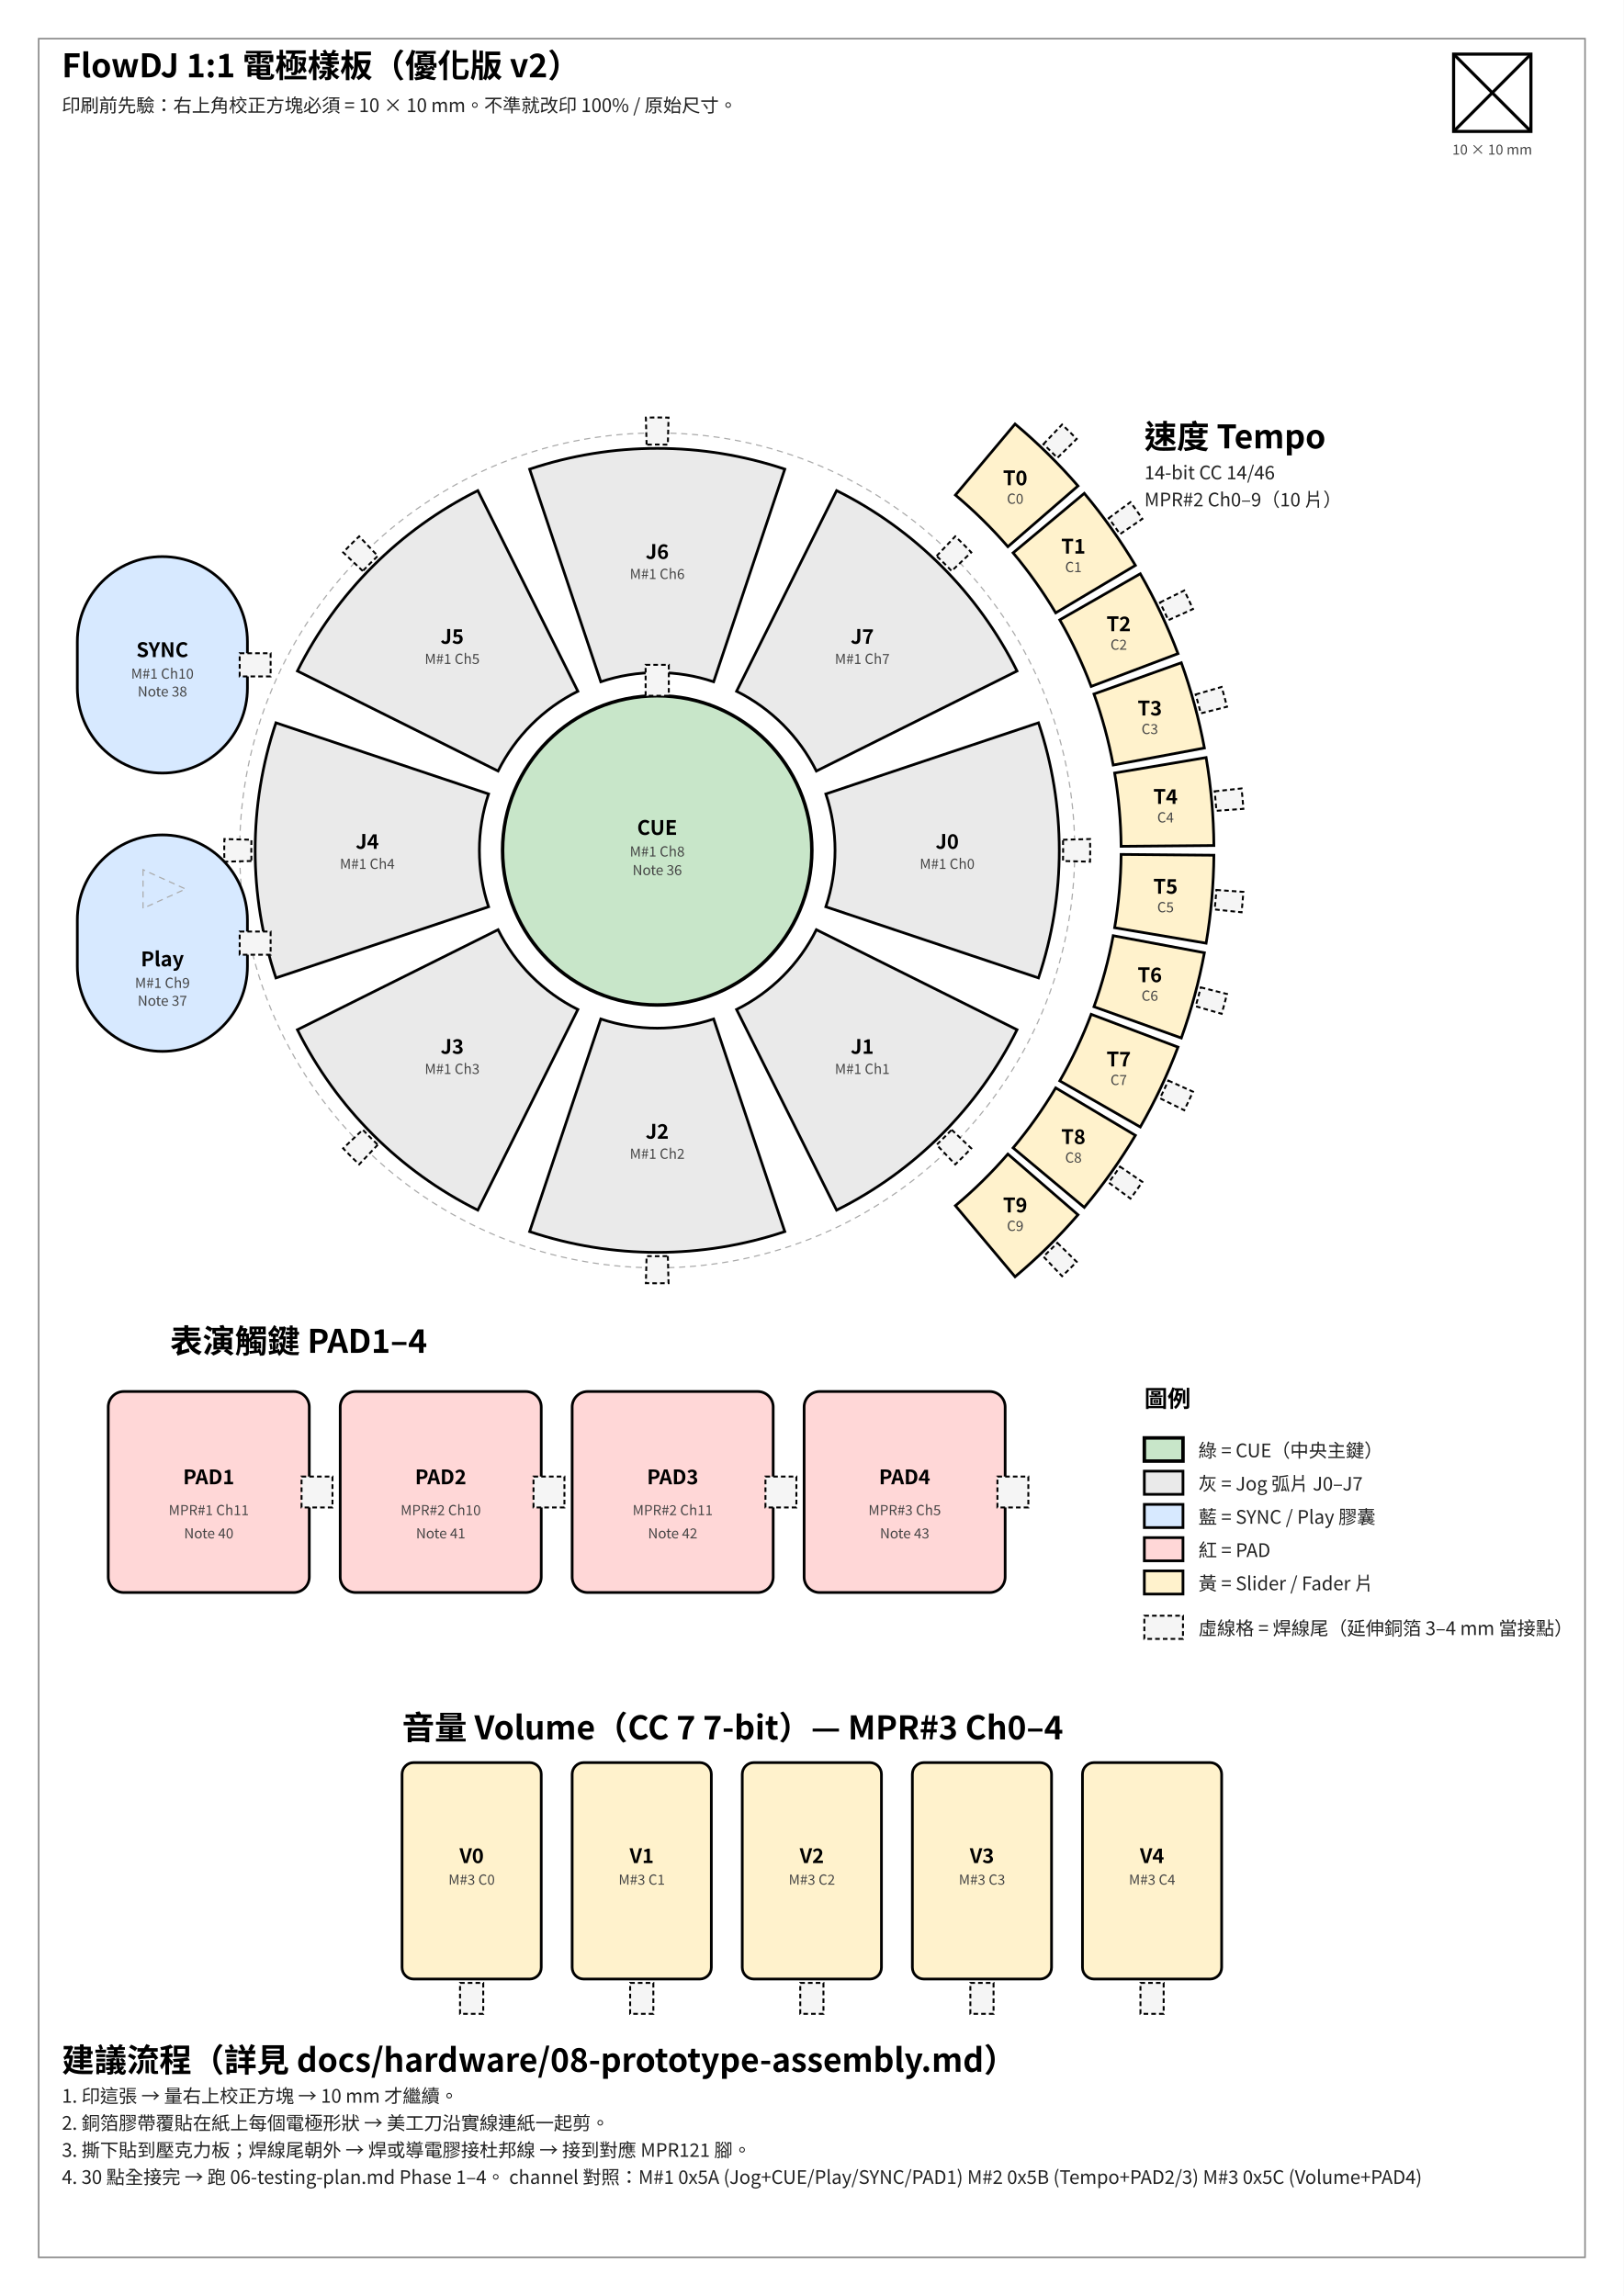
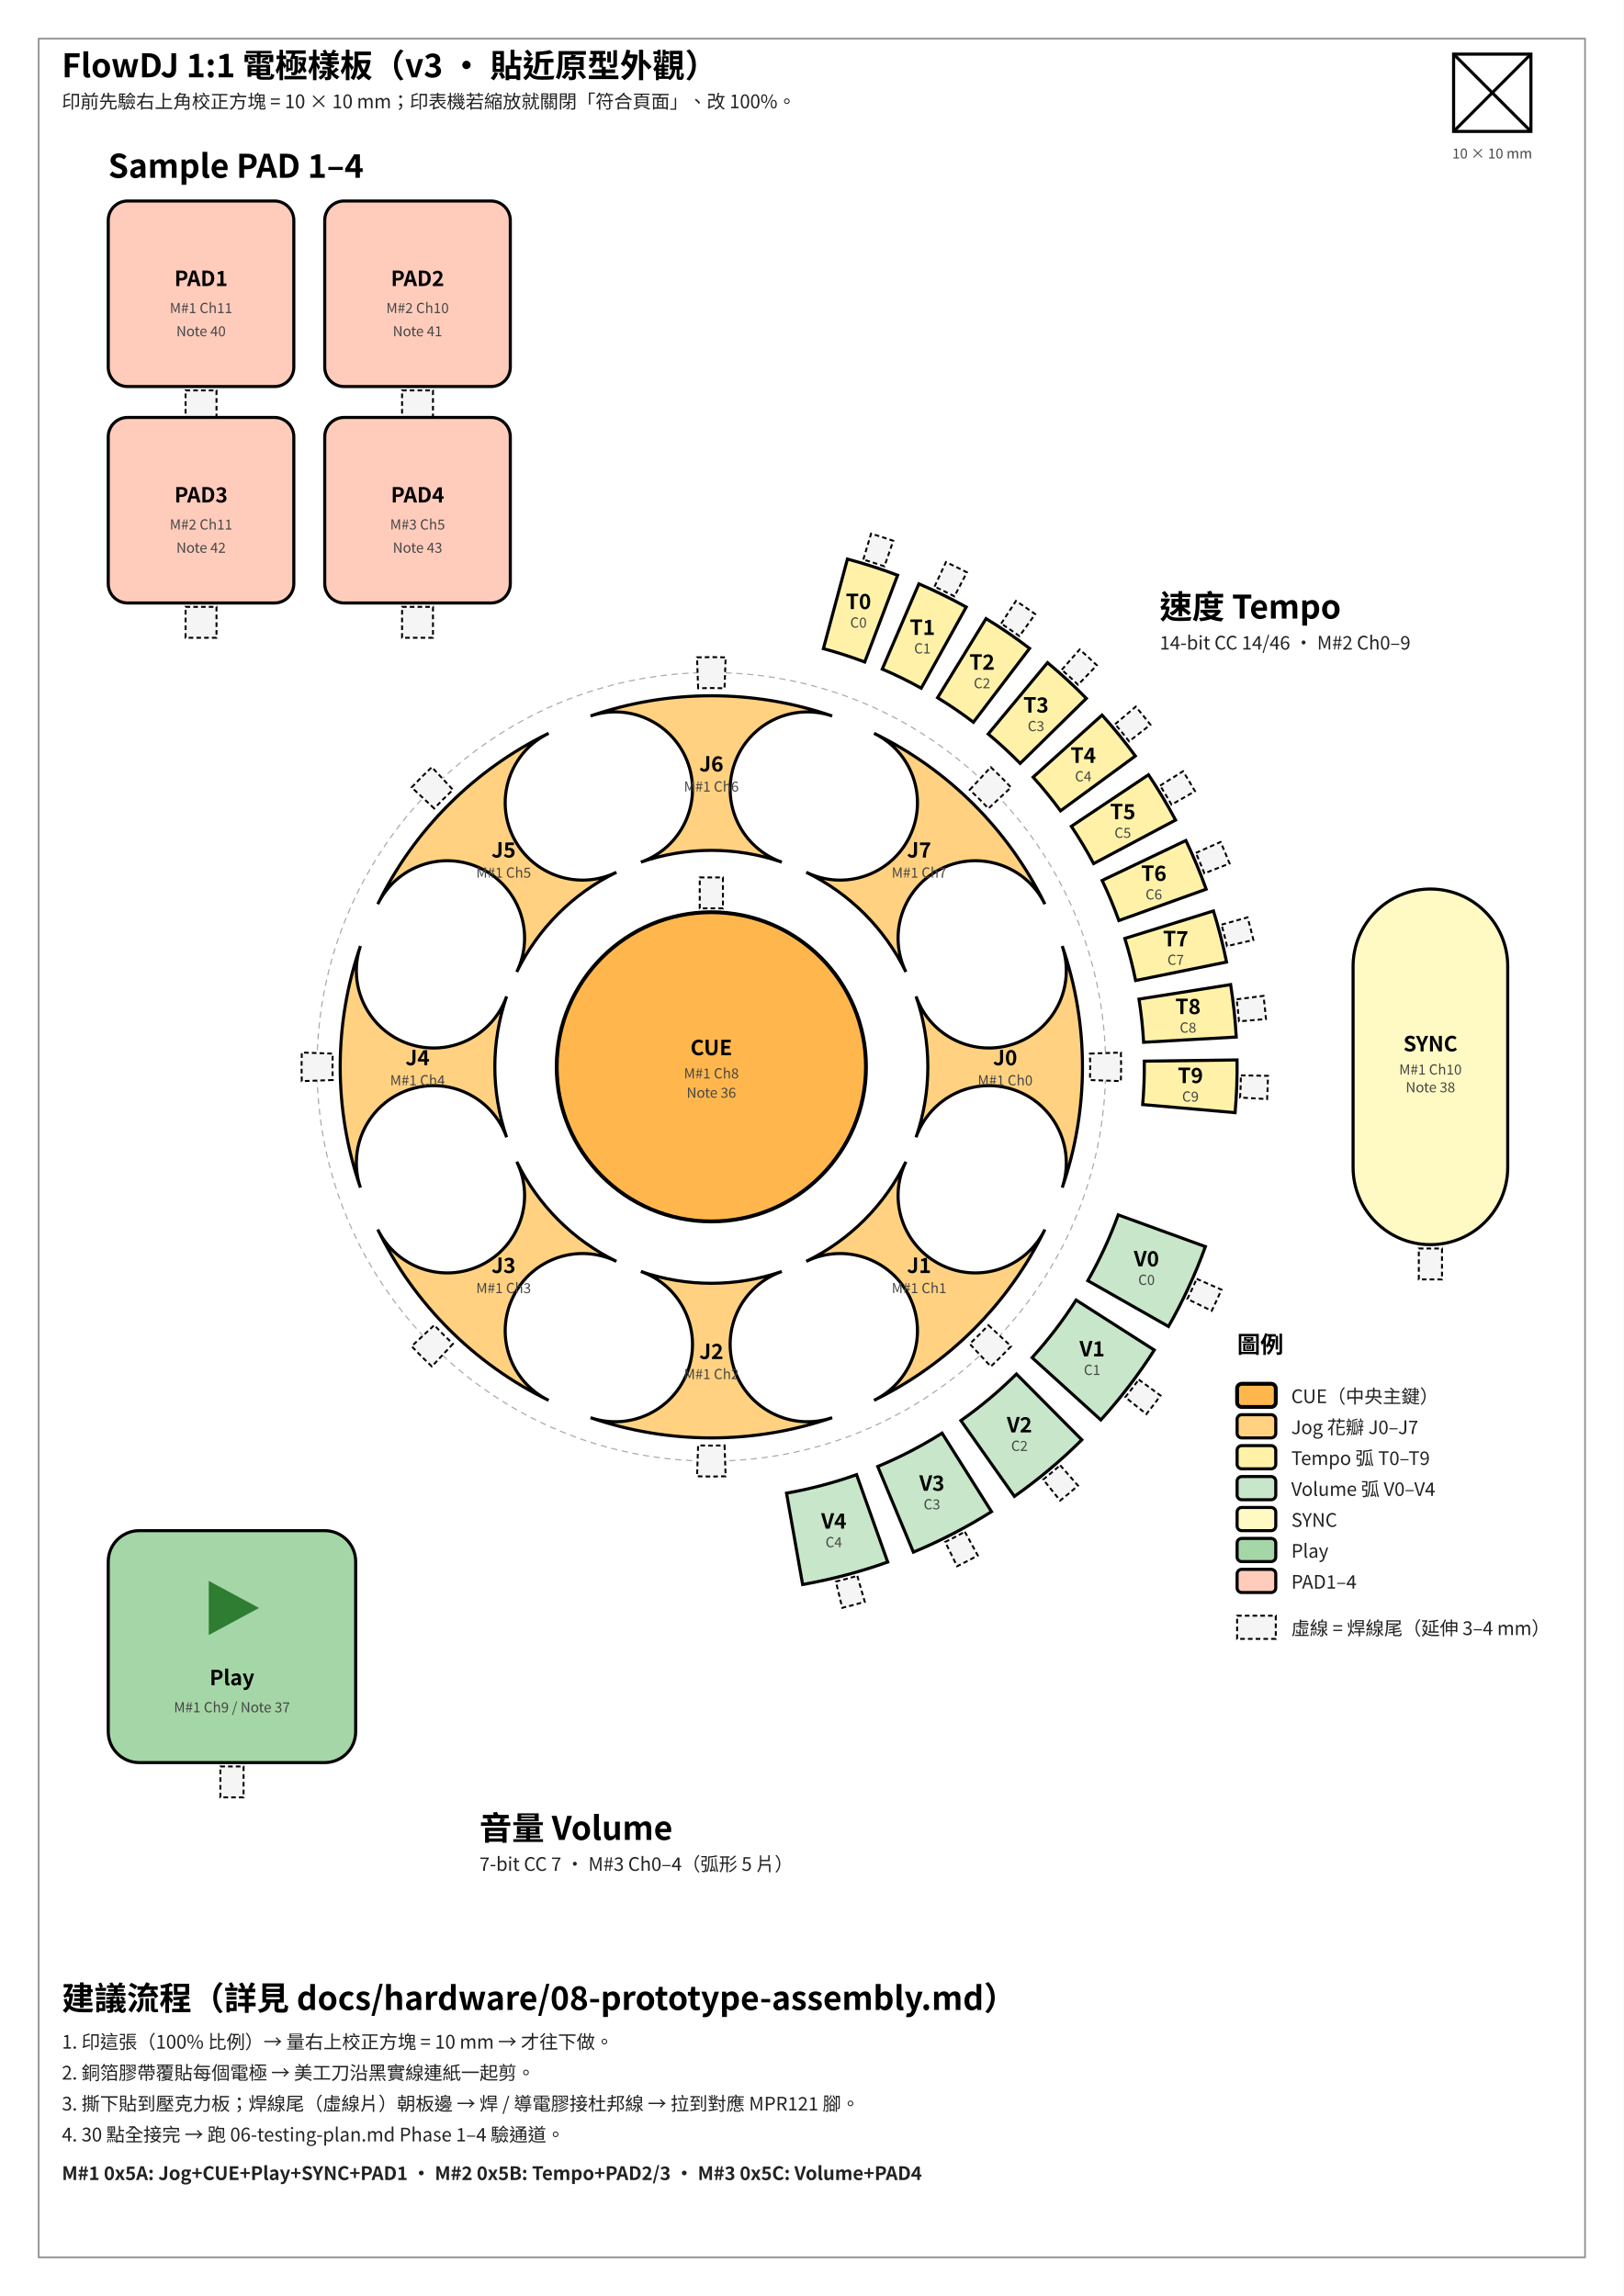
<svg xmlns="http://www.w3.org/2000/svg" width="210mm" height="297mm" viewBox="0 0 210 297" font-family="Noto Sans CJK TC, Noto Sans TC, PingFang TC, Microsoft JhengHei, Helvetica, Arial, sans-serif">
  <rect x="0" y="0" width="210" height="297" fill="#ffffff" />
  <style>
-     .cut    { fill: none;       stroke: #000; stroke-width: 0.35; }
-     .pad    { fill: #fff2cc;    stroke: #000; stroke-width: 0.35; }
-     .pad-b  { fill: #d7e9ff;    stroke: #000; stroke-width: 0.35; }
-     .pad-p  { fill: #ffd7d7;    stroke: #000; stroke-width: 0.35; }
-     .pad-j  { fill: #eaeaea;    stroke: #000; stroke-width: 0.35; }
-     .pad-cue{ fill: #c8e6c9;    stroke: #000; stroke-width: 0.45; }
-     .tail   { fill: #f5f5f5;    stroke: #000; stroke-width: 0.25; stroke-dasharray: 0.6,0.4; }
-     .frame  { fill: none;       stroke: #888; stroke-width: 0.2; }
-     .calib  { fill: none;       stroke: #000; stroke-width: 0.4; }
-     .hint   { stroke: #aaa;     stroke-width: 0.15; stroke-dasharray: 0.8,0.6; fill: none; }
-     .lbl    { font-size: 2.6px; text-anchor: middle; fill: #000; font-weight: 600; }
-     .lbl-sm { font-size: 1.8px; text-anchor: middle; fill: #444; }
-     .title  { font-size: 4.2px; font-weight: 700; fill: #000; }
-     .body   { font-size: 2.4px; fill: #222; }
-     .legend-title { font-size: 3px; font-weight: 700; fill: #000; }
+     .pad-cue  { fill: #ffb74d; stroke: #000; stroke-width: 0.5; }
+     .pad-jog  { fill: #ffd180; stroke: #000; stroke-width: 0.4; }
+     .pad-tempo{ fill: #fff2a8; stroke: #000; stroke-width: 0.4; }
+     .pad-vol  { fill: #c8e6c9; stroke: #000; stroke-width: 0.4; }
+     .pad-btn  { fill: #fff9c4; stroke: #000; stroke-width: 0.4; }
+     .pad-play { fill: #a5d6a7; stroke: #000; stroke-width: 0.4; }
+     .pad-p    { fill: #ffccbc; stroke: #000; stroke-width: 0.4; }
+     .tail     { fill: #f5f5f5; stroke: #000; stroke-width: 0.25; stroke-dasharray: 0.6,0.4; }
+     .frame    { fill: none;    stroke: #888; stroke-width: 0.2; }
+     .calib    { fill: none;    stroke: #000; stroke-width: 0.4; }
+     .hint     { fill: none;    stroke: #aaa; stroke-width: 0.15; stroke-dasharray: 0.8,0.6; }
+     .lbl      { font-size: 2.7px; text-anchor: middle; fill: #000; font-weight: 700; }
+     .lbl-sm   { font-size: 1.8px; text-anchor: middle; fill: #444; }
+     .title    { font-size: 4.2px; font-weight: 700; fill: #000; }
+     .body     { font-size: 2.4px; fill: #222; }
+     .legend-title { font-size: 3px;   font-weight: 700; fill: #000; }
+     .tri      { fill: #2e7d32; stroke: none; }
  </style>
-   <text class="title" x="8" y="10">FlowDJ 1:1 電極樣板（優化版 v2）</text>
-   <text class="body" x="8" y="14.5">印刷前先驗：右上角校正方塊必須 = 10 × 10 mm。不準就改印 100% / 原始尺寸。</text>
+   <text class="title" x="8" y="10">FlowDJ 1:1 電極樣板（v3 · 貼近原型外觀）</text>
+   <text class="body" x="8" y="14">印前先驗右上角校正方塊 = 10 × 10 mm；印表機若縮放就關閉「符合頁面」、改 100%。</text>
  <g id="calibration">
    <rect class="calib" x="188" y="7" width="10" height="10" />
    <line class="calib" x1="188" y1="7" x2="198" y2="17" />
    <line class="calib" x1="198" y1="7" x2="188" y2="17" />
-     <text class="lbl-sm" x="193" y="20">10 × 10 mm</text>
+     <text class="lbl-sm" x="193" y="20.5">10 × 10 mm</text>
+   </g>
+   <g id="pads">
+     <text class="title" x="14.0" y="23.0">Sample PAD 1–4</text>
+     <rect class="pad-p" x="14.0" y="26.0" width="24.0" height="24.0" rx="2.5" ry="2.5" />
+     <rect class="tail" x="24.00" y="50.50" width="4" height="4" />
+     <text class="lbl" x="26.00" y="37.00">PAD1</text>
+     <text class="lbl-sm" x="26.00" y="40.50">M#1 Ch11</text>
+     <text class="lbl-sm" x="26.00" y="43.50">Note 40</text>
+     <rect class="pad-p" x="42.0" y="26.0" width="24.0" height="24.0" rx="2.5" ry="2.5" />
+     <rect class="tail" x="52.00" y="50.50" width="4" height="4" />
+     <text class="lbl" x="54.00" y="37.00">PAD2</text>
+     <text class="lbl-sm" x="54.00" y="40.50">M#2 Ch10</text>
+     <text class="lbl-sm" x="54.00" y="43.50">Note 41</text>
+     <rect class="pad-p" x="14.0" y="54.0" width="24.0" height="24.0" rx="2.5" ry="2.5" />
+     <rect class="tail" x="24.00" y="78.50" width="4" height="4" />
+     <text class="lbl" x="26.00" y="65.00">PAD3</text>
+     <text class="lbl-sm" x="26.00" y="68.50">M#2 Ch11</text>
+     <text class="lbl-sm" x="26.00" y="71.50">Note 42</text>
+     <rect class="pad-p" x="42.0" y="54.0" width="24.0" height="24.0" rx="2.5" ry="2.5" />
+     <rect class="tail" x="52.00" y="78.50" width="4" height="4" />
+     <text class="lbl" x="54.00" y="65.00">PAD4</text>
+     <text class="lbl-sm" x="54.00" y="68.50">M#3 Ch5</text>
+     <text class="lbl-sm" x="54.00" y="71.50">Note 43</text>
  </g>
  <g id="jog">
-     <circle class="hint" cx="85.0" cy="110.0" r="54.0" />
-     <path class="pad-j" d="M 106.811 102.702 L 134.313 93.500 A 52.000 52.000 0 0 1 134.313 126.500 L 106.811 117.298 A 23.000 23.000 0 0 0 106.811 102.702 Z" />
-     <path class="tail" d="M 137.482 108.626 L 140.981 108.534 A 56.000 56.000 0 0 1 140.981 111.466 L 137.482 111.374 A 52.500 52.500 0 0 0 137.482 108.626 Z" />
-     <text class="lbl" x="122.50" y="109.80">J0</text>
-     <text class="lbl-sm" x="122.50" y="112.40">M#1 Ch0</text>
-     <path class="pad-j" d="M 105.583 120.263 L 131.537 133.202 A 52.000 52.000 0 0 1 108.202 156.537 L 95.263 130.583 A 23.000 23.000 0 0 0 105.583 120.263 Z" />
-     <path class="tail" d="M 123.082 146.139 L 125.621 148.548 A 56.000 56.000 0 0 1 123.548 150.621 L 121.139 148.082 A 52.500 52.500 0 0 0 123.082 146.139 Z" />
-     <text class="lbl" x="111.52" y="136.32">J1</text>
-     <text class="lbl-sm" x="111.52" y="138.92">M#1 Ch1</text>
-     <path class="pad-j" d="M 92.298 131.811 L 101.500 159.313 A 52.000 52.000 0 0 1 68.500 159.313 L 77.702 131.811 A 23.000 23.000 0 0 0 92.298 131.811 Z" />
-     <path class="tail" d="M 86.374 162.482 L 86.466 165.981 A 56.000 56.000 0 0 1 83.534 165.981 L 83.626 162.482 A 52.500 52.500 0 0 0 86.374 162.482 Z" />
-     <text class="lbl" x="85.00" y="147.30">J2</text>
-     <text class="lbl-sm" x="85.00" y="149.90">M#1 Ch2</text>
-     <path class="pad-j" d="M 74.737 130.583 L 61.798 156.537 A 52.000 52.000 0 0 1 38.463 133.202 L 64.417 120.263 A 23.000 23.000 0 0 0 74.737 130.583 Z" />
-     <path class="tail" d="M 48.861 148.082 L 46.452 150.621 A 56.000 56.000 0 0 1 44.379 148.548 L 46.918 146.139 A 52.500 52.500 0 0 0 48.861 148.082 Z" />
-     <text class="lbl" x="58.48" y="136.32">J3</text>
-     <text class="lbl-sm" x="58.48" y="138.92">M#1 Ch3</text>
-     <path class="pad-j" d="M 63.189 117.298 L 35.687 126.500 A 52.000 52.000 0 0 1 35.687 93.500 L 63.189 102.702 A 23.000 23.000 0 0 0 63.189 117.298 Z" />
-     <path class="tail" d="M 32.518 111.374 L 29.019 111.466 A 56.000 56.000 0 0 1 29.019 108.534 L 32.518 108.626 A 52.500 52.500 0 0 0 32.518 111.374 Z" />
-     <text class="lbl" x="47.50" y="109.80">J4</text>
-     <text class="lbl-sm" x="47.50" y="112.40">M#1 Ch4</text>
-     <path class="pad-j" d="M 64.417 99.737 L 38.463 86.798 A 52.000 52.000 0 0 1 61.798 63.463 L 74.737 89.417 A 23.000 23.000 0 0 0 64.417 99.737 Z" />
-     <path class="tail" d="M 46.918 73.861 L 44.379 71.452 A 56.000 56.000 0 0 1 46.452 69.379 L 48.861 71.918 A 52.500 52.500 0 0 0 46.918 73.861 Z" />
-     <text class="lbl" x="58.48" y="83.28">J5</text>
-     <text class="lbl-sm" x="58.48" y="85.88">M#1 Ch5</text>
-     <path class="pad-j" d="M 77.702 88.189 L 68.500 60.687 A 52.000 52.000 0 0 1 101.500 60.687 L 92.298 88.189 A 23.000 23.000 0 0 0 77.702 88.189 Z" />
-     <path class="tail" d="M 83.626 57.518 L 83.534 54.019 A 56.000 56.000 0 0 1 86.466 54.019 L 86.374 57.518 A 52.500 52.500 0 0 0 83.626 57.518 Z" />
-     <text class="lbl" x="85.00" y="72.30">J6</text>
-     <text class="lbl-sm" x="85.00" y="74.90">M#1 Ch6</text>
-     <path class="pad-j" d="M 95.263 89.417 L 108.202 63.463 A 52.000 52.000 0 0 1 131.537 86.798 L 105.583 99.737 A 23.000 23.000 0 0 0 95.263 89.417 Z" />
-     <path class="tail" d="M 121.139 71.918 L 123.548 69.379 A 56.000 56.000 0 0 1 125.621 71.452 L 123.082 73.861 A 52.500 52.500 0 0 0 121.139 71.918 Z" />
-     <text class="lbl" x="111.52" y="83.28">J7</text>
-     <text class="lbl-sm" x="111.52" y="85.88">M#1 Ch7</text>
-     <circle class="pad-cue" cx="85.0" cy="110.0" r="20.0" />
-     <rect class="tail" x="83.50" y="86.00" width="3" height="4" />
-     <text class="lbl" x="85.0" y="108.00">CUE</text>
-     <text class="lbl-sm" x="85.0" y="110.80">M#1 Ch8</text>
-     <text class="lbl-sm" x="85.0" y="113.20">Note 36</text>
+     <circle class="hint" cx="92.0" cy="138.0" r="51.0" />
+     <path class="pad-jog" d="M 118.475 128.884 A 10.000 10.000 0 0 0 137.385 122.373 A 48.000 48.000 0 0 1 137.385 153.627 A 10.000 10.000 0 0 0 118.475 147.116 A 28.000 28.000 0 0 0 118.475 128.884 Z" />
+     <path class="tail" d="M 140.970 136.290 L 144.968 136.150 A 53.000 53.000 0 0 1 144.968 139.850 L 140.970 139.710 A 49.000 49.000 0 0 0 140.970 136.290 Z" />
+     <text class="lbl" x="130.00" y="137.80">J0</text>
+     <text class="lbl-sm" x="130.00" y="140.40">M#1 Ch0</text>
+     <path class="pad-jog" d="M 117.166 150.274 A 10.000 10.000 0 0 0 135.142 159.042 A 48.000 48.000 0 0 1 113.042 181.142 A 10.000 10.000 0 0 0 104.274 163.166 A 28.000 28.000 0 0 0 117.166 150.274 Z" />
+     <path class="tail" d="M 127.836 171.418 L 130.762 174.146 A 53.000 53.000 0 0 1 128.146 176.762 L 125.418 173.836 A 49.000 49.000 0 0 0 127.836 171.418 Z" />
+     <text class="lbl" x="118.87" y="164.67">J1</text>
+     <text class="lbl-sm" x="118.87" y="167.27">M#1 Ch1</text>
+     <path class="pad-jog" d="M 101.116 164.475 A 10.000 10.000 0 0 0 107.627 183.385 A 48.000 48.000 0 0 1 76.373 183.385 A 10.000 10.000 0 0 0 82.884 164.475 A 28.000 28.000 0 0 0 101.116 164.475 Z" />
+     <path class="tail" d="M 93.710 186.970 L 93.850 190.968 A 53.000 53.000 0 0 1 90.150 190.968 L 90.290 186.970 A 49.000 49.000 0 0 0 93.710 186.970 Z" />
+     <text class="lbl" x="92.00" y="175.80">J2</text>
+     <text class="lbl-sm" x="92.00" y="178.40">M#1 Ch2</text>
+     <path class="pad-jog" d="M 79.726 163.166 A 10.000 10.000 0 0 0 70.958 181.142 A 48.000 48.000 0 0 1 48.858 159.042 A 10.000 10.000 0 0 0 66.834 150.274 A 28.000 28.000 0 0 0 79.726 163.166 Z" />
+     <path class="tail" d="M 58.582 173.836 L 55.854 176.762 A 53.000 53.000 0 0 1 53.238 174.146 L 56.164 171.418 A 49.000 49.000 0 0 0 58.582 173.836 Z" />
+     <text class="lbl" x="65.13" y="164.67">J3</text>
+     <text class="lbl-sm" x="65.13" y="167.27">M#1 Ch3</text>
+     <path class="pad-jog" d="M 65.525 147.116 A 10.000 10.000 0 0 0 46.615 153.627 A 48.000 48.000 0 0 1 46.615 122.373 A 10.000 10.000 0 0 0 65.525 128.884 A 28.000 28.000 0 0 0 65.525 147.116 Z" />
+     <path class="tail" d="M 43.030 139.710 L 39.032 139.850 A 53.000 53.000 0 0 1 39.032 136.150 L 43.030 136.290 A 49.000 49.000 0 0 0 43.030 139.710 Z" />
+     <text class="lbl" x="54.00" y="137.80">J4</text>
+     <text class="lbl-sm" x="54.00" y="140.40">M#1 Ch4</text>
+     <path class="pad-jog" d="M 66.834 125.726 A 10.000 10.000 0 0 0 48.858 116.958 A 48.000 48.000 0 0 1 70.958 94.858 A 10.000 10.000 0 0 0 79.726 112.834 A 28.000 28.000 0 0 0 66.834 125.726 Z" />
+     <path class="tail" d="M 56.164 104.582 L 53.238 101.854 A 53.000 53.000 0 0 1 55.854 99.238 L 58.582 102.164 A 49.000 49.000 0 0 0 56.164 104.582 Z" />
+     <text class="lbl" x="65.13" y="110.93">J5</text>
+     <text class="lbl-sm" x="65.13" y="113.53">M#1 Ch5</text>
+     <path class="pad-jog" d="M 82.884 111.525 A 10.000 10.000 0 0 0 76.373 92.615 A 48.000 48.000 0 0 1 107.627 92.615 A 10.000 10.000 0 0 0 101.116 111.525 A 28.000 28.000 0 0 0 82.884 111.525 Z" />
+     <path class="tail" d="M 90.290 89.030 L 90.150 85.032 A 53.000 53.000 0 0 1 93.850 85.032 L 93.710 89.030 A 49.000 49.000 0 0 0 90.290 89.030 Z" />
+     <text class="lbl" x="92.00" y="99.80">J6</text>
+     <text class="lbl-sm" x="92.00" y="102.40">M#1 Ch6</text>
+     <path class="pad-jog" d="M 104.274 112.834 A 10.000 10.000 0 0 0 113.042 94.858 A 48.000 48.000 0 0 1 135.142 116.958 A 10.000 10.000 0 0 0 117.166 125.726 A 28.000 28.000 0 0 0 104.274 112.834 Z" />
+     <path class="tail" d="M 125.418 102.164 L 128.146 99.238 A 53.000 53.000 0 0 1 130.762 101.854 L 127.836 104.582 A 49.000 49.000 0 0 0 125.418 102.164 Z" />
+     <text class="lbl" x="118.87" y="110.93">J7</text>
+     <text class="lbl-sm" x="118.87" y="113.53">M#1 Ch7</text>
+     <circle class="pad-cue" cx="92.0" cy="138.0" r="20.0" />
+     <rect class="tail" x="90.50" y="113.50" width="3" height="4" />
+     <text class="lbl" x="92.0" y="136.50" font-size="4">CUE</text>
+     <text class="lbl-sm" x="92.0" y="139.50">M#1 Ch8</text>
+     <text class="lbl-sm" x="92.0" y="142.00">Note 36</text>
  </g>
  <g id="tempo">
-     <text class="title" x="148" y="58">速度 Tempo</text>
-     <text class="body" x="148" y="62">14-bit CC 14/46</text>
-     <text class="body" x="148" y="65.5">MPR#2 Ch0–9（10 片）</text>
-     <path class="pad" d="M 123.567 64.037 L 131.281 54.845 A 72.000 72.000 0 0 1 139.421 62.859 L 130.351 70.716 A 60.000 60.000 0 0 0 123.567 64.037 Z" />
-     <path class="tail" d="M 134.952 57.454 L 137.363 54.917 A 76.000 76.000 0 0 1 139.253 56.778 L 136.755 59.229 A 72.500 72.500 0 0 0 134.952 57.454 Z" />
-     <text class="lbl" x="131.30" y="62.77">T0</text>
-     <text class="lbl-sm" x="131.30" y="65.17">C0</text>
-     <path class="pad" d="M 131.030 71.513 L 140.236 63.816 A 72.000 72.000 0 0 1 146.845 73.133 L 136.538 79.277 A 60.000 60.000 0 0 0 131.030 71.513 Z" />
-     <path class="tail" d="M 143.392 67.028 L 146.211 64.954 A 76.000 76.000 0 0 1 147.746 67.117 L 144.856 69.092 A 72.500 72.500 0 0 0 143.392 67.028 Z" />
-     <text class="lbl" x="138.83" y="71.61">T1</text>
-     <text class="lbl-sm" x="138.83" y="74.01">C1</text>
-     <path class="pad" d="M 137.066 80.182 L 147.479 74.218 A 72.000 72.000 0 0 1 152.352 84.550 L 141.127 88.792 A 60.000 60.000 0 0 0 137.066 80.182 Z" />
-     <path class="tail" d="M 150.023 77.934 L 153.162 76.386 A 76.000 76.000 0 0 1 154.294 78.785 L 151.103 80.223 A 72.500 72.500 0 0 0 150.023 77.934 Z" />
-     <text class="lbl" x="144.69" y="81.65">T2</text>
-     <text class="lbl-sm" x="144.69" y="84.05">C2</text>
-     <path class="pad" d="M 141.488 89.774 L 152.786 85.729 A 72.000 72.000 0 0 1 155.771 96.756 L 143.976 98.963 A 60.000 60.000 0 0 0 141.488 89.774 Z" />
-     <path class="tail" d="M 154.639 89.834 L 158.001 88.860 A 76.000 76.000 0 0 1 158.694 91.421 L 155.300 92.277 A 72.500 72.500 0 0 0 154.639 89.834 Z" />
-     <text class="lbl" x="148.71" y="92.55">T3</text>
-     <text class="lbl-sm" x="148.71" y="94.95">C3</text>
-     <path class="pad" d="M 144.160 99.994 L 155.992 97.993 A 72.000 72.000 0 0 1 156.997 109.372 L 144.998 109.476 A 60.000 60.000 0 0 0 144.160 99.994 Z" />
-     <path class="tail" d="M 157.096 102.359 L 160.577 101.990 A 76.000 76.000 0 0 1 160.810 104.632 L 157.319 104.880 A 72.500 72.500 0 0 0 157.096 102.359 Z" />
-     <text class="lbl" x="150.74" y="103.99">T4</text>
-     <text class="lbl-sm" x="150.74" y="106.39">C4</text>
-     <path class="pad" d="M 144.998 110.524 L 156.997 110.628 A 72.000 72.000 0 0 1 155.992 122.007 L 144.160 120.006 A 60.000 60.000 0 0 0 144.998 110.524 Z" />
-     <path class="tail" d="M 157.319 115.120 L 160.810 115.368 A 76.000 76.000 0 0 1 160.577 118.010 L 157.096 117.641 A 72.500 72.500 0 0 0 157.319 115.120 Z" />
-     <text class="lbl" x="150.74" y="115.61">T5</text>
-     <text class="lbl-sm" x="150.74" y="118.01">C5</text>
-     <path class="pad" d="M 143.976 121.037 L 155.771 123.244 A 72.000 72.000 0 0 1 152.786 134.271 L 141.488 130.226 A 60.000 60.000 0 0 0 143.976 121.037 Z" />
-     <path class="tail" d="M 155.300 127.723 L 158.694 128.579 A 76.000 76.000 0 0 1 158.001 131.140 L 154.639 130.166 A 72.500 72.500 0 0 0 155.300 127.723 Z" />
-     <text class="lbl" x="148.71" y="127.05">T6</text>
-     <text class="lbl-sm" x="148.71" y="129.45">C6</text>
-     <path class="pad" d="M 141.127 131.208 L 152.352 135.450 A 72.000 72.000 0 0 1 147.479 145.782 L 137.066 139.818 A 60.000 60.000 0 0 0 141.127 131.208 Z" />
-     <path class="tail" d="M 151.103 139.777 L 154.294 141.215 A 76.000 76.000 0 0 1 153.162 143.614 L 150.023 142.066 A 72.500 72.500 0 0 0 151.103 139.777 Z" />
-     <text class="lbl" x="144.69" y="137.95">T7</text>
-     <text class="lbl-sm" x="144.69" y="140.35">C7</text>
-     <path class="pad" d="M 136.538 140.723 L 146.845 146.867 A 72.000 72.000 0 0 1 140.236 156.184 L 131.030 148.487 A 60.000 60.000 0 0 0 136.538 140.723 Z" />
-     <path class="tail" d="M 144.856 150.908 L 147.746 152.883 A 76.000 76.000 0 0 1 146.211 155.046 L 143.392 152.972 A 72.500 72.500 0 0 0 144.856 150.908 Z" />
-     <text class="lbl" x="138.83" y="147.99">T8</text>
-     <text class="lbl-sm" x="138.83" y="150.39">C8</text>
-     <path class="pad" d="M 130.351 149.284 L 139.421 157.141 A 72.000 72.000 0 0 1 131.281 165.155 L 123.567 155.963 A 60.000 60.000 0 0 0 130.351 149.284 Z" />
-     <path class="tail" d="M 136.755 160.771 L 139.253 163.222 A 76.000 76.000 0 0 1 137.363 165.083 L 134.952 162.546 A 72.500 72.500 0 0 0 136.755 160.771 Z" />
-     <text class="lbl" x="131.30" y="156.83">T9</text>
-     <text class="lbl-sm" x="131.30" y="159.23">C9</text>
+     <text class="title" x="149.98" y="80.02">速度 Tempo</text>
+     <text class="body" x="149.98" y="84.02">14-bit CC 14/46 · M#2 Ch0–9</text>
+     <path class="pad-tempo" d="M 106.494 83.908 L 109.600 72.317 A 68.000 68.000 0 0 1 116.092 74.411 L 111.840 85.632 A 56.000 56.000 0 0 0 106.494 83.908 Z" />
+     <path class="tail" d="M 111.656 72.381 L 112.660 69.028 A 72.000 72.000 0 0 1 115.530 69.953 L 114.386 73.261 A 68.500 68.500 0 0 0 111.656 72.381 Z" />
+     <text class="lbl" x="111.03" y="78.79">T0</text>
+     <text class="lbl-sm" x="111.03" y="81.19">C0</text>
+     <path class="pad-tempo" d="M 114.106 86.548 L 118.843 75.522 A 68.000 68.000 0 0 1 124.967 78.526 L 119.149 89.021 A 56.000 56.000 0 0 0 114.106 86.548 Z" />
+     <path class="tail" d="M 120.868 75.880 L 122.343 72.706 A 72.000 72.000 0 0 1 125.051 74.034 L 123.444 77.143 A 68.500 68.500 0 0 0 120.868 75.880 Z" />
+     <text class="lbl" x="119.30" y="82.13">T1</text>
+     <text class="lbl-sm" x="119.30" y="84.53">C1</text>
+     <path class="pad-tempo" d="M 121.260 90.252 L 127.530 80.020 A 68.000 68.000 0 0 1 133.160 83.872 L 125.896 93.424 A 56.000 56.000 0 0 0 121.260 90.252 Z" />
+     <path class="tail" d="M 129.483 80.665 L 131.398 77.736 A 72.000 72.000 0 0 1 133.887 79.438 L 131.851 82.285 A 68.500 68.500 0 0 0 129.483 80.665 Z" />
+     <text class="lbl" x="127.01" y="86.63">T2</text>
+     <text class="lbl-sm" x="127.01" y="89.03">C2</text>
+     <path class="pad-tempo" d="M 127.809 94.945 L 135.482 85.719 A 68.000 68.000 0 0 1 140.501 90.338 L 131.942 98.749 A 56.000 56.000 0 0 0 127.809 94.945 Z" />
+     <path class="tail" d="M 137.322 86.637 L 139.638 84.013 A 72.000 72.000 0 0 1 141.857 86.055 L 139.433 88.580 A 68.500 68.500 0 0 0 137.322 86.637 Z" />
+     <text class="lbl" x="133.99" y="92.18">T3</text>
+     <text class="lbl-sm" x="133.99" y="94.58">C3</text>
+     <path class="pad-tempo" d="M 133.616 100.529 L 142.534 92.499 A 68.000 68.000 0 0 1 146.838 97.791 L 137.161 104.887 A 56.000 56.000 0 0 0 133.616 100.529 Z" />
+     <path class="tail" d="M 144.223 93.672 L 146.892 91.407 A 72.000 72.000 0 0 1 148.795 93.747 L 146.034 95.898 A 68.500 68.500 0 0 0 144.223 93.672 Z" />
+     <text class="lbl" x="140.10" y="98.68">T4</text>
+     <text class="lbl-sm" x="140.10" y="101.08">C4</text>
+     <path class="pad-tempo" d="M 138.562 106.888 L 148.540 100.221 A 68.000 68.000 0 0 1 152.040 106.076 L 141.445 111.710 A 56.000 56.000 0 0 0 138.562 106.888 Z" />
+     <path class="tail" d="M 150.044 101.625 L 153.009 99.766 A 72.000 72.000 0 0 1 154.557 102.354 L 151.516 104.087 A 68.500 68.500 0 0 0 150.044 101.625 Z" />
+     <text class="lbl" x="145.21" y="105.98">T5</text>
+     <text class="lbl-sm" x="145.21" y="108.38">C5</text>
+     <path class="pad-tempo" d="M 142.545 113.891 L 153.376 108.725 A 68.000 68.000 0 0 1 156.000 115.022 L 144.706 119.077 A 56.000 56.000 0 0 0 142.545 113.891 Z" />
+     <path class="tail" d="M 154.663 110.330 L 157.864 108.916 A 72.000 72.000 0 0 1 159.025 111.700 L 155.766 112.978 A 68.500 68.500 0 0 0 154.663 110.330 Z" />
+     <text class="lbl" x="149.23" y="113.95">T6</text>
+     <text class="lbl-sm" x="149.23" y="116.35">C6</text>
+     <path class="pad-tempo" d="M 145.481 121.394 L 156.941 117.835 A 68.000 68.000 0 0 1 158.635 124.443 L 146.876 126.835 A 56.000 56.000 0 0 0 145.481 121.394 Z" />
+     <path class="tail" d="M 157.985 119.608 L 161.356 118.668 A 72.000 72.000 0 0 1 162.105 121.589 L 158.697 122.387 A 68.500 68.500 0 0 0 157.985 119.608 Z" />
+     <text class="lbl" x="152.06" y="122.41">T7</text>
+     <text class="lbl-sm" x="152.06" y="124.81">C7</text>
+     <path class="pad-tempo" d="M 147.311 129.240 L 159.163 127.362 A 68.000 68.000 0 0 1 159.891 134.145 L 147.910 134.825 A 56.000 56.000 0 0 0 147.311 129.240 Z" />
+     <path class="tail" d="M 159.941 129.266 L 163.412 128.820 A 72.000 72.000 0 0 1 163.734 131.819 L 160.247 132.119 A 68.500 68.500 0 0 0 159.941 129.266 Z" />
+     <text class="lbl" x="153.65" y="131.18">T8</text>
+     <text class="lbl-sm" x="153.65" y="133.58">C8</text>
+     <path class="pad-tempo" d="M 147.995 137.267 L 159.994 137.110 A 68.000 68.000 0 0 1 159.741 143.927 L 147.787 142.881 A 56.000 56.000 0 0 0 147.995 137.267 Z" />
+     <path class="tail" d="M 160.491 139.106 L 163.991 139.162 A 72.000 72.000 0 0 1 163.879 142.176 L 160.385 141.973 A 68.500 68.500 0 0 0 160.491 139.106 Z" />
+     <text class="lbl" x="153.96" y="140.10">T9</text>
+     <text class="lbl-sm" x="153.96" y="142.50">C9</text>
+   </g>
+   <g id="volume">
+     <text class="title" x="62" y="238">音量 Volume</text>
+     <text class="body" x="62" y="242">7-bit CC 7 · M#3 Ch0–4（弧形 5 片）</text>
+     <path class="pad-vol" d="M 144.623 157.153 L 155.899 161.257 A 68.000 68.000 0 0 1 151.126 171.588 L 140.692 165.661 A 56.000 56.000 0 0 0 144.623 157.153 Z" />
+     <path class="tail" d="M 154.771 165.424 L 157.978 166.825 A 72.000 72.000 0 0 1 156.713 169.563 L 153.567 168.028 A 68.500 68.500 0 0 0 154.771 165.424 Z" />
+     <text class="lbl" x="148.28" y="163.81">V0</text>
+     <text class="lbl-sm" x="148.28" y="166.21">C0</text>
+     <path class="pad-vol" d="M 139.177 168.171 L 149.287 174.636 A 68.000 68.000 0 0 1 142.375 183.677 L 133.485 175.616 A 56.000 56.000 0 0 0 139.177 168.171 Z" />
+     <path class="tail" d="M 147.277 178.456 L 150.101 180.524 A 72.000 72.000 0 0 1 148.269 182.919 L 145.534 180.736 A 68.500 68.500 0 0 0 147.277 178.456 Z" />
+     <text class="lbl" x="141.25" y="175.46">V1</text>
+     <text class="lbl-sm" x="141.25" y="177.86">C1</text>
+     <path class="pad-vol" d="M 131.460 177.736 L 139.915 186.251 A 68.000 68.000 0 0 1 131.197 193.566 L 124.280 183.760 A 56.000 56.000 0 0 0 131.460 177.736 Z" />
+     <path class="tail" d="M 137.120 189.540 L 139.426 192.174 A 72.000 72.000 0 0 1 137.115 194.112 L 134.922 191.385 A 68.500 68.500 0 0 0 137.120 189.540 Z" />
+     <text class="lbl" x="131.85" y="185.29">V2</text>
+     <text class="lbl-sm" x="131.85" y="187.69">C2</text>
+     <path class="pad-vol" d="M 121.841 185.387 L 128.236 195.541 A 68.000 68.000 0 0 1 118.132 200.778 L 113.521 189.700 A 56.000 56.000 0 0 0 121.841 185.387 Z" />
+     <path class="tail" d="M 124.790 198.142 L 126.466 201.215 A 72.000 72.000 0 0 1 123.788 202.603 L 122.243 199.462 A 68.500 68.500 0 0 0 124.790 198.142 Z" />
+     <text class="lbl" x="120.53" y="192.84">V3</text>
+     <text class="lbl-sm" x="120.53" y="195.24">C3</text>
+     <path class="pad-vol" d="M 110.785 190.755 L 114.811 202.060 A 68.000 68.000 0 0 1 103.808 204.967 L 101.724 193.149 A 56.000 56.000 0 0 0 110.785 190.755 Z" />
+     <path class="tail" d="M 110.881 203.846 L 111.846 207.211 A 72.000 72.000 0 0 1 108.930 207.981 L 108.107 204.579 A 68.500 68.500 0 0 0 110.881 203.846 Z" />
+     <text class="lbl" x="107.84" y="197.74">V4</text>
+     <text class="lbl-sm" x="107.84" y="200.14">C4</text>
  </g>
  <g id="sync">
-     <rect class="pad-b" x="10.0" y="72.0" width="22.0" height="28.0" rx="11.0" ry="11.0" />
-     <rect class="tail" x="31.00" y="84.50" width="4" height="3" />
-     <text class="lbl" x="21.00" y="85.00">SYNC</text>
-     <text class="lbl-sm" x="21.00" y="87.80">M#1 Ch10</text>
-     <text class="lbl-sm" x="21.00" y="90.10">Note 38</text>
+     <rect class="pad-btn" x="175.0" y="115.0" width="20.0" height="46.0" rx="10.0" ry="10.0" />
+     <rect class="tail" x="183.50" y="161.50" width="3" height="4" />
+     <text class="lbl" x="185.00" y="136.00" font-size="3.5">SYNC</text>
+     <text class="lbl-sm" x="185.00" y="139.00">M#1 Ch10</text>
+     <text class="lbl-sm" x="185.00" y="141.30">Note 38</text>
  </g>
  <g id="play">
-     <rect class="pad-b" x="10.0" y="108.0" width="22.0" height="28.0" rx="11.0" ry="11.0" />
-     <rect class="tail" x="31.00" y="120.50" width="4" height="3" />
-     <polygon class="hint" points="18.50,112.50 18.50,117.50 24.00,115.00" />
-     <text class="lbl" x="21.00" y="125.00">Play</text>
-     <text class="lbl-sm" x="21.00" y="127.80">M#1 Ch9</text>
-     <text class="lbl-sm" x="21.00" y="130.10">Note 37</text>
-   </g>
-   <g id="pads">
-     <text class="title" x="22" y="175">表演觸鍵 PAD1–4</text>
-     <rect class="pad-p" x="14.0" y="180.0" width="26.0" height="26.0" rx="2" ry="2" />
-     <rect class="tail" x="39.00" y="191.00" width="4" height="4" />
-     <text class="lbl" x="27.00" y="192.00">PAD1</text>
-     <text class="lbl-sm" x="27.00" y="196.00">MPR#1 Ch11</text>
-     <text class="lbl-sm" x="27.00" y="199.00">Note 40</text>
-     <rect class="pad-p" x="44.0" y="180.0" width="26.0" height="26.0" rx="2" ry="2" />
-     <rect class="tail" x="69.00" y="191.00" width="4" height="4" />
-     <text class="lbl" x="57.00" y="192.00">PAD2</text>
-     <text class="lbl-sm" x="57.00" y="196.00">MPR#2 Ch10</text>
-     <text class="lbl-sm" x="57.00" y="199.00">Note 41</text>
-     <rect class="pad-p" x="74.0" y="180.0" width="26.0" height="26.0" rx="2" ry="2" />
-     <rect class="tail" x="99.00" y="191.00" width="4" height="4" />
-     <text class="lbl" x="87.00" y="192.00">PAD3</text>
-     <text class="lbl-sm" x="87.00" y="196.00">MPR#2 Ch11</text>
-     <text class="lbl-sm" x="87.00" y="199.00">Note 42</text>
-     <rect class="pad-p" x="104.0" y="180.0" width="26.0" height="26.0" rx="2" ry="2" />
-     <rect class="tail" x="129.00" y="191.00" width="4" height="4" />
-     <text class="lbl" x="117.00" y="192.00">PAD4</text>
-     <text class="lbl-sm" x="117.00" y="196.00">MPR#3 Ch5</text>
-     <text class="lbl-sm" x="117.00" y="199.00">Note 43</text>
-   </g>
-   <g id="volume">
-     <text class="title" x="52.00" y="225.00">音量 Volume（CC 7 7-bit）— MPR#3 Ch0–4</text>
-     <rect class="pad" x="52.00" y="228.0" width="18.0" height="28.0" rx="1.5" ry="1.5" />
-     <rect class="tail" x="59.50" y="256.50" width="3" height="4" />
-     <text class="lbl" x="61.00" y="241.00">V0</text>
-     <text class="lbl-sm" x="61.00" y="243.80">M#3 C0</text>
-     <rect class="pad" x="74.00" y="228.0" width="18.0" height="28.0" rx="1.5" ry="1.5" />
-     <rect class="tail" x="81.50" y="256.50" width="3" height="4" />
-     <text class="lbl" x="83.00" y="241.00">V1</text>
-     <text class="lbl-sm" x="83.00" y="243.80">M#3 C1</text>
-     <rect class="pad" x="96.00" y="228.0" width="18.0" height="28.0" rx="1.5" ry="1.5" />
-     <rect class="tail" x="103.50" y="256.50" width="3" height="4" />
-     <text class="lbl" x="105.00" y="241.00">V2</text>
-     <text class="lbl-sm" x="105.00" y="243.80">M#3 C2</text>
-     <rect class="pad" x="118.00" y="228.0" width="18.0" height="28.0" rx="1.5" ry="1.5" />
-     <rect class="tail" x="125.50" y="256.50" width="3" height="4" />
-     <text class="lbl" x="127.00" y="241.00">V3</text>
-     <text class="lbl-sm" x="127.00" y="243.80">M#3 C3</text>
-     <rect class="pad" x="140.00" y="228.0" width="18.0" height="28.0" rx="1.5" ry="1.5" />
-     <rect class="tail" x="147.50" y="256.50" width="3" height="4" />
-     <text class="lbl" x="149.00" y="241.00">V4</text>
-     <text class="lbl-sm" x="149.00" y="243.80">M#3 C4</text>
-   </g>
-   <g id="legend" transform="translate(148,182)">
+     <rect class="pad-play" x="14.0" y="198.0" width="32.0" height="30.0" rx="4" ry="4" />
+     <rect class="tail" x="28.50" y="228.50" width="3" height="4" />
+     <polygon class="tri" points="27.00,204.50 27.00,211.50 33.50,208.00" />
+     <text class="lbl" x="30.00" y="218.00" font-size="3.5">Play</text>
+     <text class="lbl-sm" x="30.00" y="221.50">M#1 Ch9 / Note 37</text>
+   </g>
+   <g id="legend" transform="translate(160,175)">
    <text class="legend-title" x="0" y="0">圖例</text>
-     <rect class="pad-cue" x="0" y="4.00" width="5" height="3" />
-     <text class="body" x="7" y="6.50">綠 = CUE（中央主鍵）</text>
-     <rect class="pad-j" x="0" y="8.30" width="5" height="3" />
-     <text class="body" x="7" y="10.80">灰 = Jog 弧片 J0–J7</text>
-     <rect class="pad-b" x="0" y="12.60" width="5" height="3" />
-     <text class="body" x="7" y="15.10">藍 = SYNC / Play 膠囊</text>
-     <rect class="pad-p" x="0" y="16.90" width="5" height="3" />
-     <text class="body" x="7" y="19.40">紅 = PAD</text>
-     <rect class="pad" x="0" y="21.20" width="5" height="3" />
-     <text class="body" x="7" y="23.70">黃 = Slider / Fader 片</text>
-     <rect class="tail" x="0" y="27" width="5" height="3" />
-     <text class="body" x="7" y="29.5">虛線格 = 焊線尾（延伸銅箔 3–4 mm 當接點）</text>
-   </g>
-   <g id="flow" transform="translate(8,268)">
+     <rect class="pad-cue" x="0" y="4.00" width="5" height="3" rx="0.6" />
+     <text class="body" x="7" y="6.50">CUE（中央主鍵）</text>
+     <rect class="pad-jog" x="0" y="8.00" width="5" height="3" rx="0.6" />
+     <text class="body" x="7" y="10.50">Jog 花瓣 J0–J7</text>
+     <rect class="pad-tempo" x="0" y="12.00" width="5" height="3" rx="0.6" />
+     <text class="body" x="7" y="14.50">Tempo 弧 T0–T9</text>
+     <rect class="pad-vol" x="0" y="16.00" width="5" height="3" rx="0.6" />
+     <text class="body" x="7" y="18.50">Volume 弧 V0–V4</text>
+     <rect class="pad-btn" x="0" y="20.00" width="5" height="3" rx="0.6" />
+     <text class="body" x="7" y="22.50">SYNC</text>
+     <rect class="pad-play" x="0" y="24.00" width="5" height="3" rx="0.6" />
+     <text class="body" x="7" y="26.50">Play</text>
+     <rect class="pad-p" x="0" y="28.00" width="5" height="3" rx="0.6" />
+     <text class="body" x="7" y="30.50">PAD1–4</text>
+     <rect class="tail" x="0" y="34" width="5" height="3" />
+     <text class="body" x="7" y="36.5">虛線 = 焊線尾（延伸 3–4 mm）</text>
+   </g>
+   <g id="flow" transform="translate(8,260)">
    <text class="title" x="0" y="0">建議流程（詳見 docs/hardware/08-prototype-assembly.md）</text>
-     <text class="body" x="0" y="4">1. 印這張 → 量右上校正方塊 → 10 mm 才繼續。</text>
-     <text class="body" x="0" y="7.5">2. 銅箔膠帶覆貼在紙上每個電極形狀 → 美工刀沿實線連紙一起剪。</text>
-     <text class="body" x="0" y="11">3. 撕下貼到壓克力板；焊線尾朝外 → 焊或導電膠接杜邦線 → 接到對應 MPR121 腳。</text>
-     <text class="body" x="0" y="14.5">4. 30 點全接完 → 跑 06-testing-plan.md Phase 1–4。 channel 對照：M#1 0x5A (Jog+CUE/Play/SYNC/PAD1)  M#2 0x5B (Tempo+PAD2/3)  M#3 0x5C (Volume+PAD4)</text>
+     <text class="body" x="0" y="5">1. 印這張（100% 比例）→ 量右上校正方塊 = 10 mm → 才往下做。</text>
+     <text class="body" x="0" y="9">2. 銅箔膠帶覆貼每個電極 → 美工刀沿黑實線連紙一起剪。</text>
+     <text class="body" x="0" y="13">3. 撕下貼到壓克力板；焊線尾（虛線片）朝板邊 → 焊 / 導電膠接杜邦線 → 拉到對應 MPR121 腳。</text>
+     <text class="body" x="0" y="17">4. 30 點全接完 → 跑 06-testing-plan.md Phase 1–4 驗通道。</text>
+     <text class="body" x="0" y="22" font-weight="700">M#1 0x5A: Jog+CUE+Play+SYNC+PAD1 · M#2 0x5B: Tempo+PAD2/3 · M#3 0x5C: Volume+PAD4</text>
  </g>
  <rect class="frame" x="5" y="5" width="200" height="287" />
</svg>
